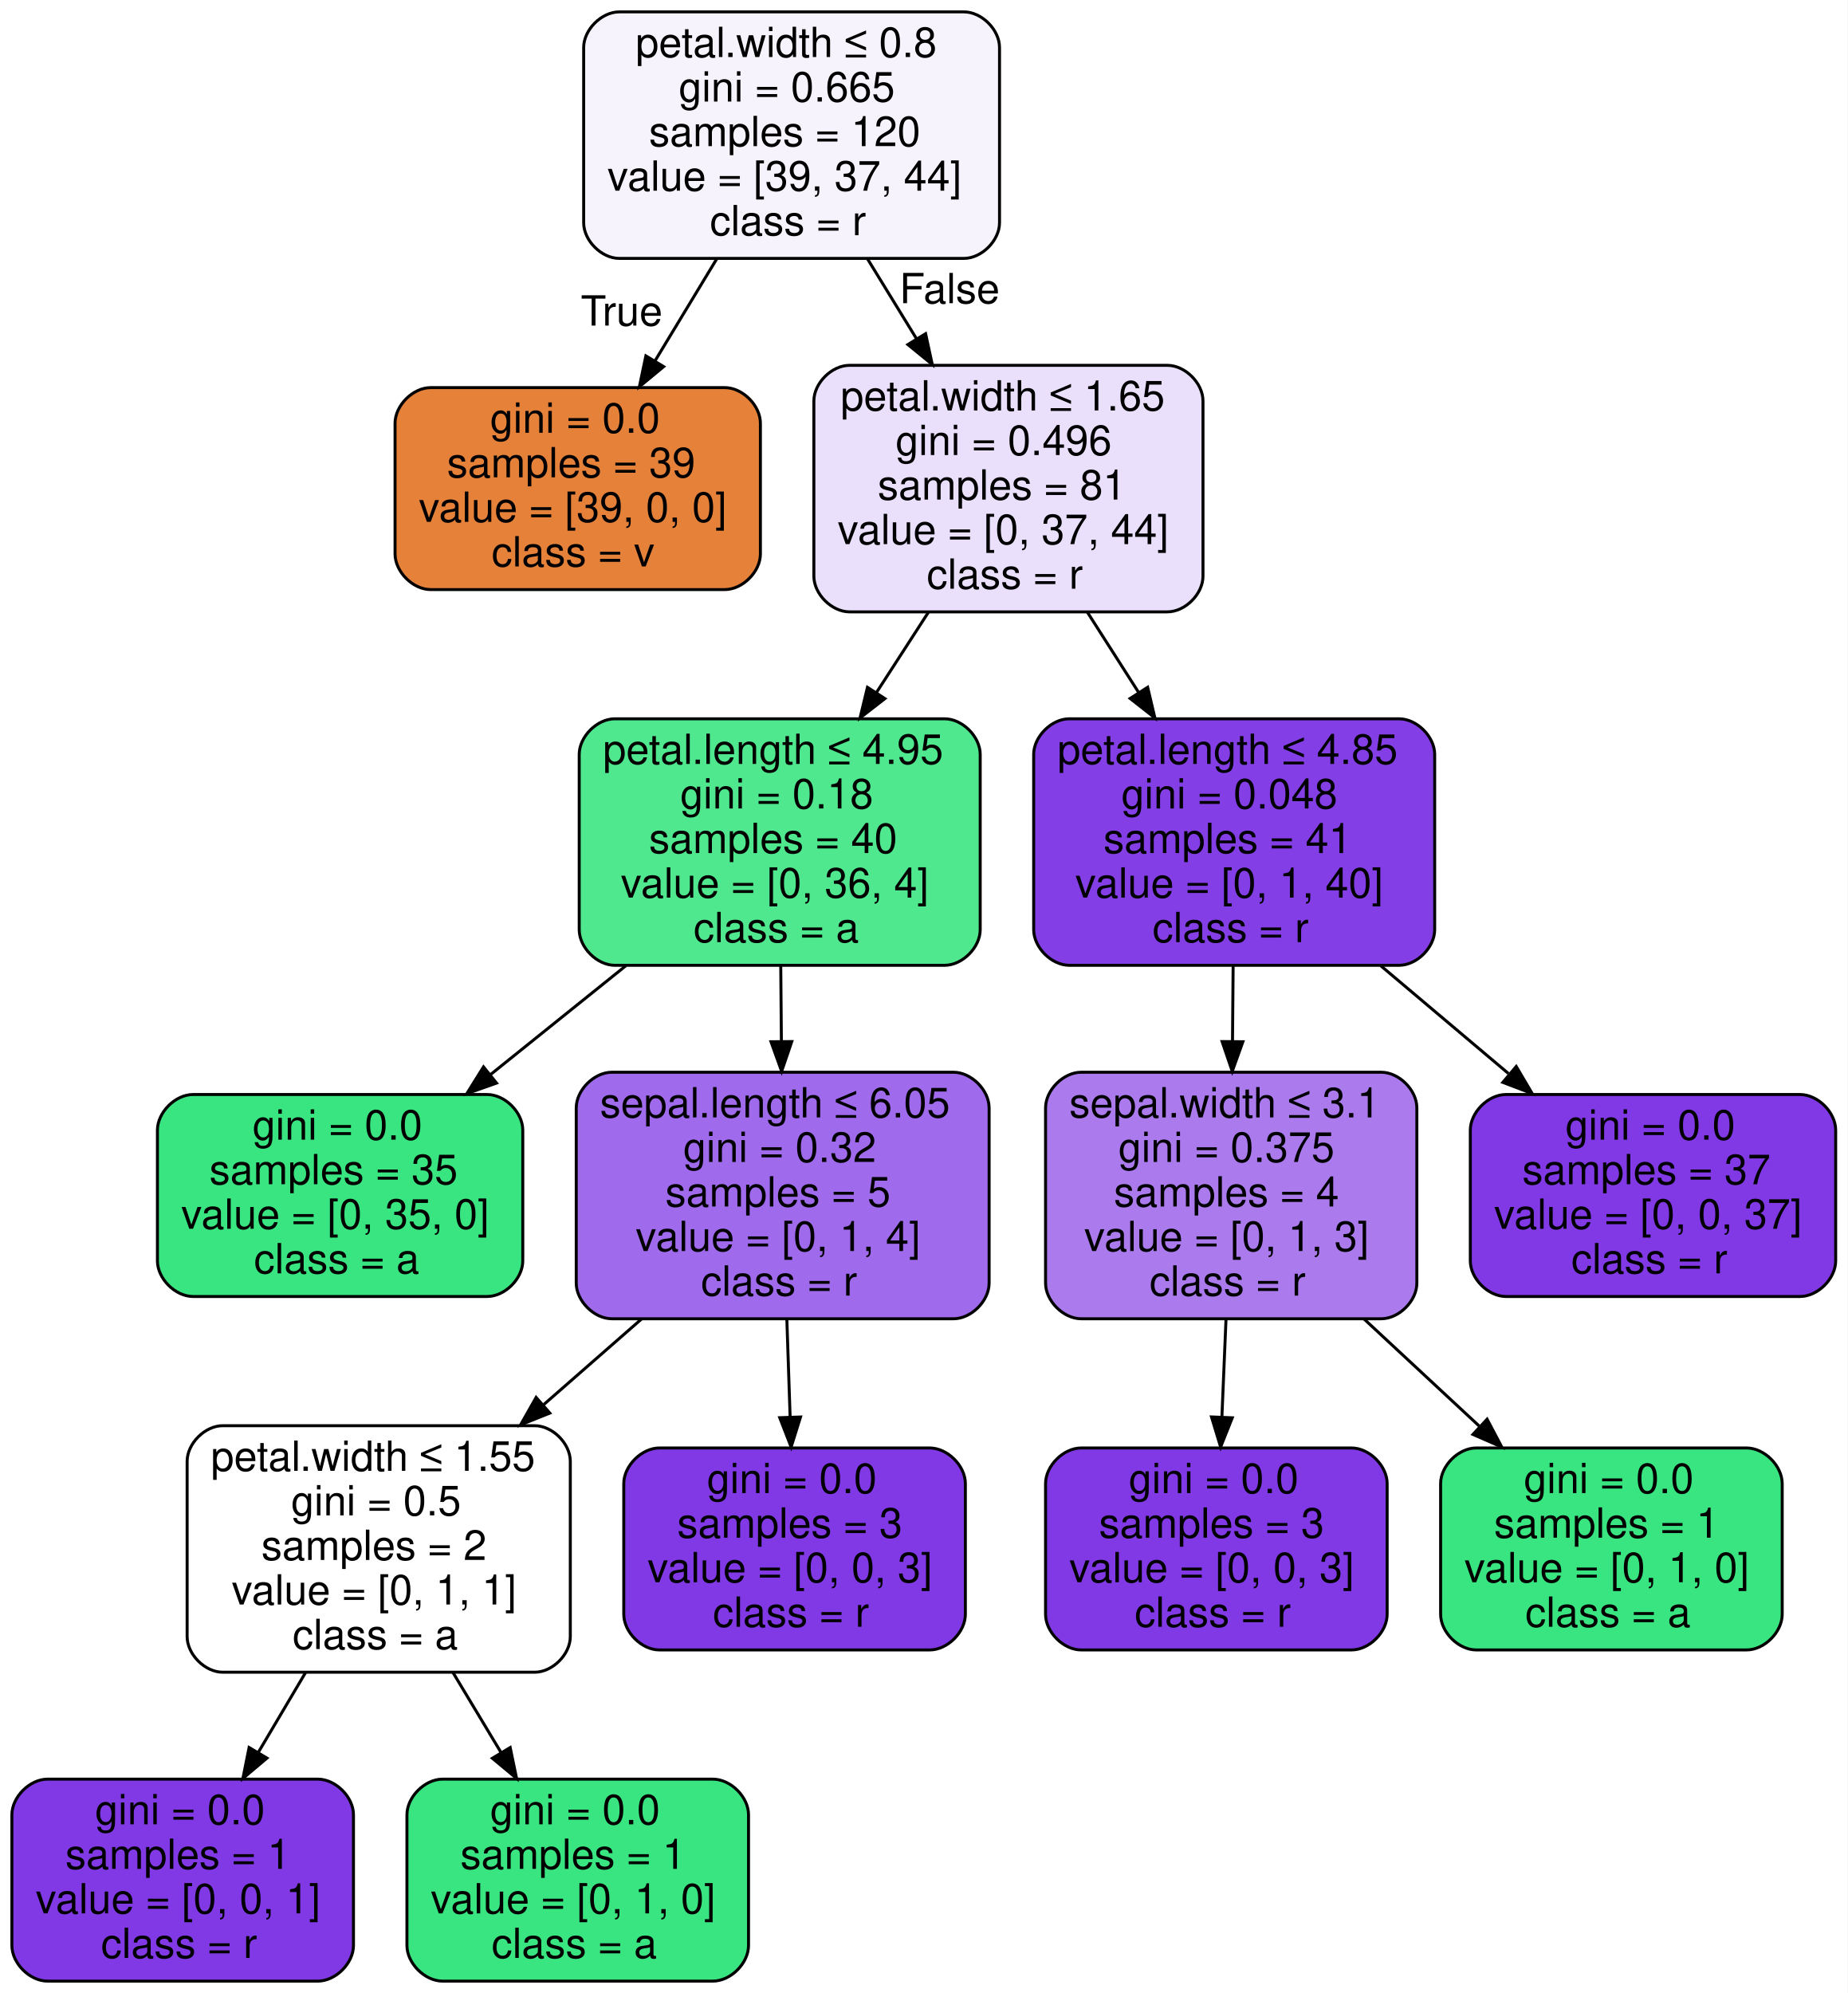
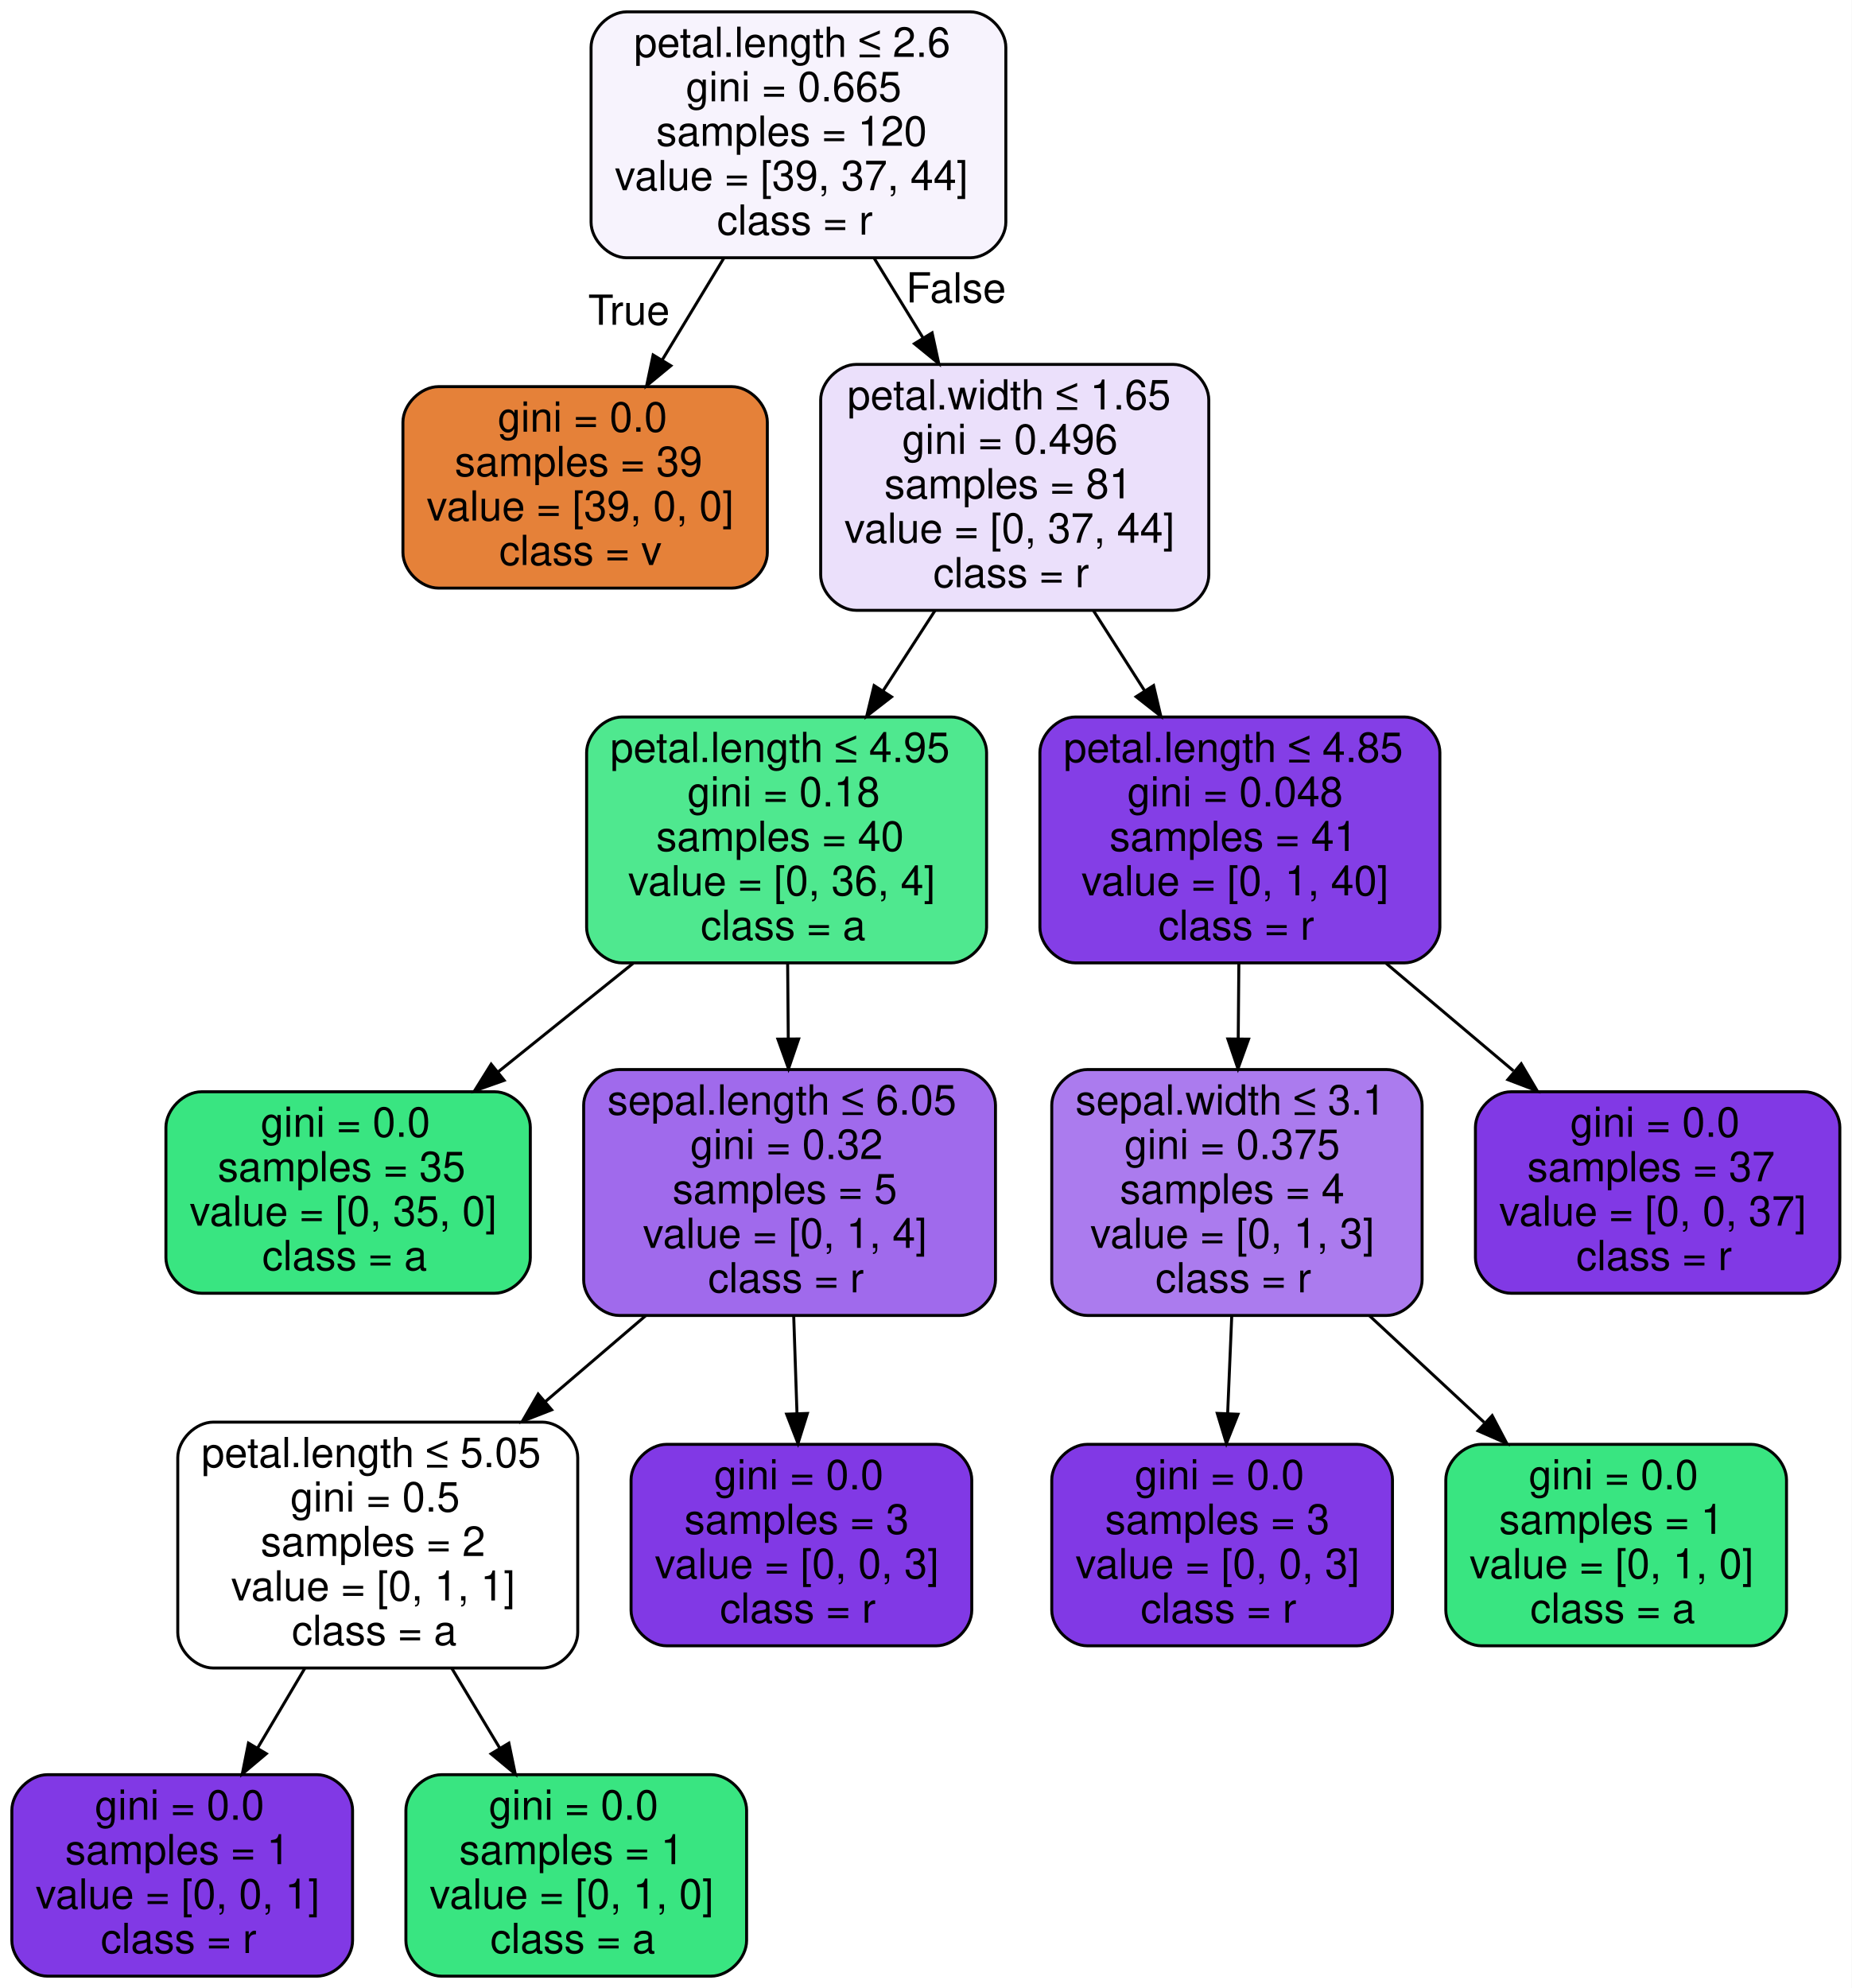
- <svg xmlns="http://www.w3.org/2000/svg" width="622pt" height="671pt" viewBox="0.00 0.00 622.00 671.00">
+ <svg xmlns="http://www.w3.org/2000/svg" width="625pt" height="671pt" viewBox="0.00 0.00 625.00 671.00">
  <g id="graph0" class="graph" transform="scale(1 1) rotate(0) translate(4 667)">
-     <polygon fill="#ffffff" stroke="transparent" points="-4,4 -4,-667 618,-667 618,4 -4,4" />
+     <polygon fill="#ffffff" stroke="transparent" points="-4,4 -4,-667 621,-667 621,4 -4,4" />
    <g id="node1" class="node">
-       <path fill="#f7f3fd" stroke="#000000" d="M320.5,-663C320.5,-663 204.5,-663 204.5,-663 198.5,-663 192.5,-657 192.5,-651 192.5,-651 192.5,-592 192.5,-592 192.5,-586 198.5,-580 204.5,-580 204.5,-580 320.5,-580 320.5,-580 326.5,-580 332.5,-586 332.5,-592 332.5,-592 332.5,-651 332.5,-651 332.5,-657 326.5,-663 320.5,-663" />
-       <text text-anchor="start" x="210" y="-647.8" font-family="Helvetica,sans-Serif" font-size="14.00" fill="#000000">petal.width ≤ 0.8</text>
-       <text text-anchor="start" x="224.5" y="-632.8" font-family="Helvetica,sans-Serif" font-size="14.00" fill="#000000">gini = 0.665</text>
-       <text text-anchor="start" x="214.5" y="-617.8" font-family="Helvetica,sans-Serif" font-size="14.00" fill="#000000">samples = 120</text>
-       <text text-anchor="start" x="200.5" y="-602.8" font-family="Helvetica,sans-Serif" font-size="14.00" fill="#000000">value = [39, 37, 44]</text>
-       <text text-anchor="start" x="235" y="-587.8" font-family="Helvetica,sans-Serif" font-size="14.00" fill="#000000">class = r</text>
+       <path fill="#f7f3fd" stroke="#000000" d="M323.5,-663C323.5,-663 207.5,-663 207.5,-663 201.5,-663 195.5,-657 195.5,-651 195.5,-651 195.5,-592 195.5,-592 195.5,-586 201.5,-580 207.5,-580 207.5,-580 323.5,-580 323.5,-580 329.5,-580 335.5,-586 335.5,-592 335.5,-592 335.5,-651 335.5,-651 335.5,-657 329.5,-663 323.5,-663" />
+       <text text-anchor="start" x="210" y="-647.8" font-family="Helvetica,sans-Serif" font-size="14.00" fill="#000000">petal.length ≤ 2.6</text>
+       <text text-anchor="start" x="227.5" y="-632.8" font-family="Helvetica,sans-Serif" font-size="14.00" fill="#000000">gini = 0.665</text>
+       <text text-anchor="start" x="217.5" y="-617.8" font-family="Helvetica,sans-Serif" font-size="14.00" fill="#000000">samples = 120</text>
+       <text text-anchor="start" x="203.5" y="-602.8" font-family="Helvetica,sans-Serif" font-size="14.00" fill="#000000">value = [39, 37, 44]</text>
+       <text text-anchor="start" x="238" y="-587.8" font-family="Helvetica,sans-Serif" font-size="14.00" fill="#000000">class = r</text>
    </g>
    <g id="node2" class="node">
-       <path fill="#e58139" stroke="#000000" d="M240,-536.5C240,-536.5 141,-536.5 141,-536.5 135,-536.5 129,-530.5 129,-524.5 129,-524.5 129,-480.5 129,-480.5 129,-474.5 135,-468.5 141,-468.5 141,-468.5 240,-468.5 240,-468.5 246,-468.5 252,-474.5 252,-480.5 252,-480.5 252,-524.5 252,-524.5 252,-530.5 246,-536.5 240,-536.5" />
-       <text text-anchor="start" x="161" y="-521.3" font-family="Helvetica,sans-Serif" font-size="14.00" fill="#000000">gini = 0.0</text>
-       <text text-anchor="start" x="146.5" y="-506.3" font-family="Helvetica,sans-Serif" font-size="14.00" fill="#000000">samples = 39</text>
-       <text text-anchor="start" x="137" y="-491.3" font-family="Helvetica,sans-Serif" font-size="14.00" fill="#000000">value = [39, 0, 0]</text>
-       <text text-anchor="start" x="161.5" y="-476.3" font-family="Helvetica,sans-Serif" font-size="14.00" fill="#000000">class = v</text>
+       <path fill="#e58139" stroke="#000000" d="M243,-536.5C243,-536.5 144,-536.5 144,-536.5 138,-536.5 132,-530.5 132,-524.5 132,-524.5 132,-480.5 132,-480.5 132,-474.5 138,-468.5 144,-468.5 144,-468.5 243,-468.5 243,-468.5 249,-468.5 255,-474.5 255,-480.5 255,-480.5 255,-524.5 255,-524.5 255,-530.5 249,-536.5 243,-536.5" />
+       <text text-anchor="start" x="164" y="-521.3" font-family="Helvetica,sans-Serif" font-size="14.00" fill="#000000">gini = 0.0</text>
+       <text text-anchor="start" x="149.5" y="-506.3" font-family="Helvetica,sans-Serif" font-size="14.00" fill="#000000">samples = 39</text>
+       <text text-anchor="start" x="140" y="-491.3" font-family="Helvetica,sans-Serif" font-size="14.00" fill="#000000">value = [39, 0, 0]</text>
+       <text text-anchor="start" x="164.5" y="-476.3" font-family="Helvetica,sans-Serif" font-size="14.00" fill="#000000">class = v</text>
    </g>
    <g id="edge1" class="edge">
-       <path fill="none" stroke="#000000" d="M237.318,-579.88C230.598,-568.774 223.324,-556.751 216.559,-545.569" />
-       <polygon fill="#000000" stroke="#000000" points="219.433,-543.559 211.262,-536.815 213.444,-547.183 219.433,-543.559" />
-       <text text-anchor="middle" x="205.288" y="-557.391" font-family="Helvetica,sans-Serif" font-size="14.00" fill="#000000">True</text>
+       <path fill="none" stroke="#000000" d="M240.318,-579.88C233.598,-568.774 226.324,-556.751 219.559,-545.569" />
+       <polygon fill="#000000" stroke="#000000" points="222.433,-543.559 214.262,-536.815 216.444,-547.183 222.433,-543.559" />
+       <text text-anchor="middle" x="208.288" y="-557.391" font-family="Helvetica,sans-Serif" font-size="14.00" fill="#000000">True</text>
    </g>
    <g id="node3" class="node">
-       <path fill="#ebe0fb" stroke="#000000" d="M389,-544C389,-544 282,-544 282,-544 276,-544 270,-538 270,-532 270,-532 270,-473 270,-473 270,-467 276,-461 282,-461 282,-461 389,-461 389,-461 395,-461 401,-467 401,-473 401,-473 401,-532 401,-532 401,-538 395,-544 389,-544" />
-       <text text-anchor="start" x="279" y="-528.8" font-family="Helvetica,sans-Serif" font-size="14.00" fill="#000000">petal.width ≤ 1.65</text>
-       <text text-anchor="start" x="297.5" y="-513.8" font-family="Helvetica,sans-Serif" font-size="14.00" fill="#000000">gini = 0.496</text>
-       <text text-anchor="start" x="291.5" y="-498.8" font-family="Helvetica,sans-Serif" font-size="14.00" fill="#000000">samples = 81</text>
-       <text text-anchor="start" x="278" y="-483.8" font-family="Helvetica,sans-Serif" font-size="14.00" fill="#000000">value = [0, 37, 44]</text>
-       <text text-anchor="start" x="308" y="-468.8" font-family="Helvetica,sans-Serif" font-size="14.00" fill="#000000">class = r</text>
+       <path fill="#ebe0fb" stroke="#000000" d="M392,-544C392,-544 285,-544 285,-544 279,-544 273,-538 273,-532 273,-532 273,-473 273,-473 273,-467 279,-461 285,-461 285,-461 392,-461 392,-461 398,-461 404,-467 404,-473 404,-473 404,-532 404,-532 404,-538 398,-544 392,-544" />
+       <text text-anchor="start" x="282" y="-528.8" font-family="Helvetica,sans-Serif" font-size="14.00" fill="#000000">petal.width ≤ 1.65</text>
+       <text text-anchor="start" x="300.5" y="-513.8" font-family="Helvetica,sans-Serif" font-size="14.00" fill="#000000">gini = 0.496</text>
+       <text text-anchor="start" x="294.5" y="-498.8" font-family="Helvetica,sans-Serif" font-size="14.00" fill="#000000">samples = 81</text>
+       <text text-anchor="start" x="281" y="-483.8" font-family="Helvetica,sans-Serif" font-size="14.00" fill="#000000">value = [0, 37, 44]</text>
+       <text text-anchor="start" x="311" y="-468.8" font-family="Helvetica,sans-Serif" font-size="14.00" fill="#000000">class = r</text>
    </g>
    <g id="edge2" class="edge">
-       <path fill="none" stroke="#000000" d="M288.032,-579.88C293.391,-571.143 299.098,-561.84 304.628,-552.825" />
-       <polygon fill="#000000" stroke="#000000" points="307.613,-554.652 309.859,-544.298 301.647,-550.992 307.613,-554.652" />
-       <text text-anchor="middle" x="315.684" y="-564.91" font-family="Helvetica,sans-Serif" font-size="14.00" fill="#000000">False</text>
+       <path fill="none" stroke="#000000" d="M291.032,-579.88C296.391,-571.143 302.098,-561.84 307.628,-552.825" />
+       <polygon fill="#000000" stroke="#000000" points="310.613,-554.652 312.859,-544.298 304.647,-550.992 310.613,-554.652" />
+       <text text-anchor="middle" x="318.684" y="-564.91" font-family="Helvetica,sans-Serif" font-size="14.00" fill="#000000">False</text>
    </g>
    <g id="node4" class="node">
-       <path fill="#4fe88f" stroke="#000000" d="M314,-425C314,-425 203,-425 203,-425 197,-425 191,-419 191,-413 191,-413 191,-354 191,-354 191,-348 197,-342 203,-342 203,-342 314,-342 314,-342 320,-342 326,-348 326,-354 326,-354 326,-413 326,-413 326,-419 320,-425 314,-425" />
-       <text text-anchor="start" x="199" y="-409.8" font-family="Helvetica,sans-Serif" font-size="14.00" fill="#000000">petal.length ≤ 4.95</text>
-       <text text-anchor="start" x="225" y="-394.8" font-family="Helvetica,sans-Serif" font-size="14.00" fill="#000000">gini = 0.18</text>
-       <text text-anchor="start" x="214.5" y="-379.8" font-family="Helvetica,sans-Serif" font-size="14.00" fill="#000000">samples = 40</text>
-       <text text-anchor="start" x="205" y="-364.8" font-family="Helvetica,sans-Serif" font-size="14.00" fill="#000000">value = [0, 36, 4]</text>
-       <text text-anchor="start" x="229.5" y="-349.8" font-family="Helvetica,sans-Serif" font-size="14.00" fill="#000000">class = a</text>
+       <path fill="#4fe88f" stroke="#000000" d="M317,-425C317,-425 206,-425 206,-425 200,-425 194,-419 194,-413 194,-413 194,-354 194,-354 194,-348 200,-342 206,-342 206,-342 317,-342 317,-342 323,-342 329,-348 329,-354 329,-354 329,-413 329,-413 329,-419 323,-425 317,-425" />
+       <text text-anchor="start" x="202" y="-409.8" font-family="Helvetica,sans-Serif" font-size="14.00" fill="#000000">petal.length ≤ 4.95</text>
+       <text text-anchor="start" x="228" y="-394.8" font-family="Helvetica,sans-Serif" font-size="14.00" fill="#000000">gini = 0.18</text>
+       <text text-anchor="start" x="217.5" y="-379.8" font-family="Helvetica,sans-Serif" font-size="14.00" fill="#000000">samples = 40</text>
+       <text text-anchor="start" x="208" y="-364.8" font-family="Helvetica,sans-Serif" font-size="14.00" fill="#000000">value = [0, 36, 4]</text>
+       <text text-anchor="start" x="232.5" y="-349.8" font-family="Helvetica,sans-Serif" font-size="14.00" fill="#000000">class = a</text>
    </g>
    <g id="edge3" class="edge">
-       <path fill="none" stroke="#000000" d="M308.569,-460.88C302.916,-452.143 296.897,-442.84 291.063,-433.825" />
-       <polygon fill="#000000" stroke="#000000" points="293.917,-431.792 285.546,-425.298 288.04,-435.595 293.917,-431.792" />
+       <path fill="none" stroke="#000000" d="M311.569,-460.88C305.916,-452.143 299.897,-442.84 294.063,-433.825" />
+       <polygon fill="#000000" stroke="#000000" points="296.917,-431.792 288.546,-425.298 291.04,-435.595 296.917,-431.792" />
    </g>
    <g id="node11" class="node">
-       <path fill="#843ee6" stroke="#000000" d="M467,-425C467,-425 356,-425 356,-425 350,-425 344,-419 344,-413 344,-413 344,-354 344,-354 344,-348 350,-342 356,-342 356,-342 467,-342 467,-342 473,-342 479,-348 479,-354 479,-354 479,-413 479,-413 479,-419 473,-425 467,-425" />
-       <text text-anchor="start" x="352" y="-409.8" font-family="Helvetica,sans-Serif" font-size="14.00" fill="#000000">petal.length ≤ 4.85</text>
-       <text text-anchor="start" x="373.5" y="-394.8" font-family="Helvetica,sans-Serif" font-size="14.00" fill="#000000">gini = 0.048</text>
-       <text text-anchor="start" x="367.5" y="-379.8" font-family="Helvetica,sans-Serif" font-size="14.00" fill="#000000">samples = 41</text>
-       <text text-anchor="start" x="358" y="-364.8" font-family="Helvetica,sans-Serif" font-size="14.00" fill="#000000">value = [0, 1, 40]</text>
-       <text text-anchor="start" x="384" y="-349.8" font-family="Helvetica,sans-Serif" font-size="14.00" fill="#000000">class = r</text>
+       <path fill="#843ee6" stroke="#000000" d="M470,-425C470,-425 359,-425 359,-425 353,-425 347,-419 347,-413 347,-413 347,-354 347,-354 347,-348 353,-342 359,-342 359,-342 470,-342 470,-342 476,-342 482,-348 482,-354 482,-354 482,-413 482,-413 482,-419 476,-425 470,-425" />
+       <text text-anchor="start" x="355" y="-409.8" font-family="Helvetica,sans-Serif" font-size="14.00" fill="#000000">petal.length ≤ 4.85</text>
+       <text text-anchor="start" x="376.5" y="-394.8" font-family="Helvetica,sans-Serif" font-size="14.00" fill="#000000">gini = 0.048</text>
+       <text text-anchor="start" x="370.5" y="-379.8" font-family="Helvetica,sans-Serif" font-size="14.00" fill="#000000">samples = 41</text>
+       <text text-anchor="start" x="361" y="-364.8" font-family="Helvetica,sans-Serif" font-size="14.00" fill="#000000">value = [0, 1, 40]</text>
+       <text text-anchor="start" x="387" y="-349.8" font-family="Helvetica,sans-Serif" font-size="14.00" fill="#000000">class = r</text>
    </g>
    <g id="edge10" class="edge">
-       <path fill="none" stroke="#000000" d="M362.081,-460.88C367.661,-452.143 373.602,-442.84 379.36,-433.825" />
-       <polygon fill="#000000" stroke="#000000" points="382.373,-435.61 384.805,-425.298 376.473,-431.842 382.373,-435.61" />
+       <path fill="none" stroke="#000000" d="M365.081,-460.88C370.661,-452.143 376.602,-442.84 382.36,-433.825" />
+       <polygon fill="#000000" stroke="#000000" points="385.373,-435.61 387.805,-425.298 379.473,-431.842 385.373,-435.61" />
    </g>
    <g id="node5" class="node">
-       <path fill="#39e581" stroke="#000000" d="M160,-298.5C160,-298.5 61,-298.5 61,-298.5 55,-298.5 49,-292.5 49,-286.5 49,-286.5 49,-242.5 49,-242.5 49,-236.5 55,-230.5 61,-230.5 61,-230.5 160,-230.5 160,-230.5 166,-230.5 172,-236.5 172,-242.5 172,-242.5 172,-286.5 172,-286.5 172,-292.5 166,-298.5 160,-298.5" />
-       <text text-anchor="start" x="81" y="-283.3" font-family="Helvetica,sans-Serif" font-size="14.00" fill="#000000">gini = 0.0</text>
-       <text text-anchor="start" x="66.5" y="-268.3" font-family="Helvetica,sans-Serif" font-size="14.00" fill="#000000">samples = 35</text>
-       <text text-anchor="start" x="57" y="-253.3" font-family="Helvetica,sans-Serif" font-size="14.00" fill="#000000">value = [0, 35, 0]</text>
-       <text text-anchor="start" x="81.5" y="-238.3" font-family="Helvetica,sans-Serif" font-size="14.00" fill="#000000">class = a</text>
+       <path fill="#39e581" stroke="#000000" d="M163,-298.5C163,-298.5 64,-298.5 64,-298.5 58,-298.5 52,-292.5 52,-286.5 52,-286.5 52,-242.5 52,-242.5 52,-236.5 58,-230.5 64,-230.5 64,-230.5 163,-230.5 163,-230.5 169,-230.5 175,-236.5 175,-242.5 175,-242.5 175,-286.5 175,-286.5 175,-292.5 169,-298.5 163,-298.5" />
+       <text text-anchor="start" x="84" y="-283.3" font-family="Helvetica,sans-Serif" font-size="14.00" fill="#000000">gini = 0.0</text>
+       <text text-anchor="start" x="69.5" y="-268.3" font-family="Helvetica,sans-Serif" font-size="14.00" fill="#000000">samples = 35</text>
+       <text text-anchor="start" x="60" y="-253.3" font-family="Helvetica,sans-Serif" font-size="14.00" fill="#000000">value = [0, 35, 0]</text>
+       <text text-anchor="start" x="84.5" y="-238.3" font-family="Helvetica,sans-Serif" font-size="14.00" fill="#000000">class = a</text>
    </g>
    <g id="edge4" class="edge">
-       <path fill="none" stroke="#000000" d="M206.737,-341.88C191.967,-330.004 175.894,-317.08 161.189,-305.257" />
-       <polygon fill="#000000" stroke="#000000" points="163.164,-302.353 153.177,-298.815 158.778,-307.809 163.164,-302.353" />
+       <path fill="none" stroke="#000000" d="M209.737,-341.88C194.967,-330.004 178.894,-317.08 164.189,-305.257" />
+       <polygon fill="#000000" stroke="#000000" points="166.164,-302.353 156.177,-298.815 161.778,-307.809 166.164,-302.353" />
    </g>
    <g id="node6" class="node">
-       <path fill="#a06aec" stroke="#000000" d="M317,-306C317,-306 202,-306 202,-306 196,-306 190,-300 190,-294 190,-294 190,-235 190,-235 190,-229 196,-223 202,-223 202,-223 317,-223 317,-223 323,-223 329,-229 329,-235 329,-235 329,-294 329,-294 329,-300 323,-306 317,-306" />
-       <text text-anchor="start" x="198" y="-290.8" font-family="Helvetica,sans-Serif" font-size="14.00" fill="#000000">sepal.length ≤ 6.05</text>
-       <text text-anchor="start" x="226" y="-275.8" font-family="Helvetica,sans-Serif" font-size="14.00" fill="#000000">gini = 0.32</text>
-       <text text-anchor="start" x="220" y="-260.8" font-family="Helvetica,sans-Serif" font-size="14.00" fill="#000000">samples = 5</text>
-       <text text-anchor="start" x="210" y="-245.8" font-family="Helvetica,sans-Serif" font-size="14.00" fill="#000000">value = [0, 1, 4]</text>
-       <text text-anchor="start" x="232" y="-230.8" font-family="Helvetica,sans-Serif" font-size="14.00" fill="#000000">class = r</text>
+       <path fill="#a06aec" stroke="#000000" d="M320,-306C320,-306 205,-306 205,-306 199,-306 193,-300 193,-294 193,-294 193,-235 193,-235 193,-229 199,-223 205,-223 205,-223 320,-223 320,-223 326,-223 332,-229 332,-235 332,-235 332,-294 332,-294 332,-300 326,-306 320,-306" />
+       <text text-anchor="start" x="201" y="-290.8" font-family="Helvetica,sans-Serif" font-size="14.00" fill="#000000">sepal.length ≤ 6.05</text>
+       <text text-anchor="start" x="229" y="-275.8" font-family="Helvetica,sans-Serif" font-size="14.00" fill="#000000">gini = 0.32</text>
+       <text text-anchor="start" x="223" y="-260.8" font-family="Helvetica,sans-Serif" font-size="14.00" fill="#000000">samples = 5</text>
+       <text text-anchor="start" x="213" y="-245.8" font-family="Helvetica,sans-Serif" font-size="14.00" fill="#000000">value = [0, 1, 4]</text>
+       <text text-anchor="start" x="235" y="-230.8" font-family="Helvetica,sans-Serif" font-size="14.00" fill="#000000">class = r</text>
    </g>
    <g id="edge5" class="edge">
-       <path fill="none" stroke="#000000" d="M258.85,-341.88C258.919,-333.684 258.992,-324.989 259.063,-316.501" />
-       <polygon fill="#000000" stroke="#000000" points="262.565,-316.327 259.149,-306.298 255.565,-316.268 262.565,-316.327" />
+       <path fill="none" stroke="#000000" d="M261.85,-341.88C261.919,-333.684 261.992,-324.989 262.063,-316.501" />
+       <polygon fill="#000000" stroke="#000000" points="265.565,-316.327 262.149,-306.298 258.565,-316.268 265.565,-316.327" />
    </g>
    <g id="node7" class="node">
-       <path fill="#ffffff" stroke="#000000" d="M176,-187C176,-187 71,-187 71,-187 65,-187 59,-181 59,-175 59,-175 59,-116 59,-116 59,-110 65,-104 71,-104 71,-104 176,-104 176,-104 182,-104 188,-110 188,-116 188,-116 188,-175 188,-175 188,-181 182,-187 176,-187" />
-       <text text-anchor="start" x="67" y="-171.8" font-family="Helvetica,sans-Serif" font-size="14.00" fill="#000000">petal.width ≤ 1.55</text>
+       <path fill="#ffffff" stroke="#000000" d="M179,-187C179,-187 68,-187 68,-187 62,-187 56,-181 56,-175 56,-175 56,-116 56,-116 56,-110 62,-104 68,-104 68,-104 179,-104 179,-104 185,-104 191,-110 191,-116 191,-116 191,-175 191,-175 191,-181 185,-187 179,-187" />
+       <text text-anchor="start" x="64" y="-171.8" font-family="Helvetica,sans-Serif" font-size="14.00" fill="#000000">petal.length ≤ 5.05</text>
      <text text-anchor="start" x="94" y="-156.8" font-family="Helvetica,sans-Serif" font-size="14.00" fill="#000000">gini = 0.5</text>
      <text text-anchor="start" x="84" y="-141.8" font-family="Helvetica,sans-Serif" font-size="14.00" fill="#000000">samples = 2</text>
      <text text-anchor="start" x="74" y="-126.8" font-family="Helvetica,sans-Serif" font-size="14.00" fill="#000000">value = [0, 1, 1]</text>
      <text text-anchor="start" x="94.5" y="-111.8" font-family="Helvetica,sans-Serif" font-size="14.00" fill="#000000">class = a</text>
    </g>
    <g id="edge6" class="edge">
-       <path fill="none" stroke="#000000" d="M211.934,-222.88C201.332,-213.603 190,-203.687 179.107,-194.156" />
-       <polygon fill="#000000" stroke="#000000" points="181.1,-191.249 171.269,-187.298 176.49,-196.517 181.1,-191.249" />
+       <path fill="none" stroke="#000000" d="M213.885,-222.88C202.944,-213.513 191.242,-203.495 180.009,-193.878" />
+       <polygon fill="#000000" stroke="#000000" points="182.196,-191.143 172.323,-187.298 177.643,-196.46 182.196,-191.143" />
    </g>
    <g id="node10" class="node">
-       <path fill="#8139e5" stroke="#000000" d="M309,-179.5C309,-179.5 218,-179.5 218,-179.5 212,-179.5 206,-173.5 206,-167.5 206,-167.5 206,-123.5 206,-123.5 206,-117.5 212,-111.5 218,-111.5 218,-111.5 309,-111.5 309,-111.5 315,-111.5 321,-117.5 321,-123.5 321,-123.5 321,-167.5 321,-167.5 321,-173.5 315,-179.5 309,-179.5" />
-       <text text-anchor="start" x="234" y="-164.3" font-family="Helvetica,sans-Serif" font-size="14.00" fill="#000000">gini = 0.0</text>
-       <text text-anchor="start" x="224" y="-149.3" font-family="Helvetica,sans-Serif" font-size="14.00" fill="#000000">samples = 3</text>
-       <text text-anchor="start" x="214" y="-134.3" font-family="Helvetica,sans-Serif" font-size="14.00" fill="#000000">value = [0, 0, 3]</text>
-       <text text-anchor="start" x="236" y="-119.3" font-family="Helvetica,sans-Serif" font-size="14.00" fill="#000000">class = r</text>
+       <path fill="#8139e5" stroke="#000000" d="M312,-179.5C312,-179.5 221,-179.5 221,-179.5 215,-179.5 209,-173.5 209,-167.5 209,-167.5 209,-123.5 209,-123.5 209,-117.5 215,-111.5 221,-111.5 221,-111.5 312,-111.5 312,-111.5 318,-111.5 324,-117.5 324,-123.5 324,-123.5 324,-167.5 324,-167.5 324,-173.5 318,-179.5 312,-179.5" />
+       <text text-anchor="start" x="237" y="-164.3" font-family="Helvetica,sans-Serif" font-size="14.00" fill="#000000">gini = 0.0</text>
+       <text text-anchor="start" x="227" y="-149.3" font-family="Helvetica,sans-Serif" font-size="14.00" fill="#000000">samples = 3</text>
+       <text text-anchor="start" x="217" y="-134.3" font-family="Helvetica,sans-Serif" font-size="14.00" fill="#000000">value = [0, 0, 3]</text>
+       <text text-anchor="start" x="239" y="-119.3" font-family="Helvetica,sans-Serif" font-size="14.00" fill="#000000">class = r</text>
    </g>
    <g id="edge9" class="edge">
-       <path fill="none" stroke="#000000" d="M260.899,-222.88C261.257,-212.213 261.644,-200.702 262.007,-189.901" />
-       <polygon fill="#000000" stroke="#000000" points="265.509,-189.927 262.347,-179.815 258.512,-189.692 265.509,-189.927" />
+       <path fill="none" stroke="#000000" d="M263.899,-222.88C264.257,-212.213 264.644,-200.702 265.007,-189.901" />
+       <polygon fill="#000000" stroke="#000000" points="268.509,-189.927 265.347,-179.815 261.512,-189.692 268.509,-189.927" />
    </g>
    <g id="node8" class="node">
      <path fill="#8139e5" stroke="#000000" d="M103,-68C103,-68 12,-68 12,-68 6,-68 0,-62 0,-56 0,-56 0,-12 0,-12 0,-6 6,0 12,0 12,0 103,0 103,0 109,0 115,-6 115,-12 115,-12 115,-56 115,-56 115,-62 109,-68 103,-68" />
      <text text-anchor="start" x="28" y="-52.8" font-family="Helvetica,sans-Serif" font-size="14.00" fill="#000000">gini = 0.0</text>
      <text text-anchor="start" x="18" y="-37.8" font-family="Helvetica,sans-Serif" font-size="14.00" fill="#000000">samples = 1</text>
      <text text-anchor="start" x="8" y="-22.8" font-family="Helvetica,sans-Serif" font-size="14.00" fill="#000000">value = [0, 0, 1]</text>
      <text text-anchor="start" x="30" y="-7.8" font-family="Helvetica,sans-Serif" font-size="14.00" fill="#000000">class = r</text>
    </g>
    <g id="edge7" class="edge">
      <path fill="none" stroke="#000000" d="M98.924,-103.981C93.701,-95.159 88.177,-85.826 82.924,-76.951" />
      <polygon fill="#000000" stroke="#000000" points="85.887,-75.086 77.782,-68.264 79.864,-78.652 85.887,-75.086" />
    </g>
    <g id="node9" class="node">
      <path fill="#39e581" stroke="#000000" d="M236,-68C236,-68 145,-68 145,-68 139,-68 133,-62 133,-56 133,-56 133,-12 133,-12 133,-6 139,0 145,0 145,0 236,0 236,0 242,0 248,-6 248,-12 248,-12 248,-56 248,-56 248,-62 242,-68 236,-68" />
      <text text-anchor="start" x="161" y="-52.8" font-family="Helvetica,sans-Serif" font-size="14.00" fill="#000000">gini = 0.0</text>
      <text text-anchor="start" x="151" y="-37.8" font-family="Helvetica,sans-Serif" font-size="14.00" fill="#000000">samples = 1</text>
      <text text-anchor="start" x="141" y="-22.8" font-family="Helvetica,sans-Serif" font-size="14.00" fill="#000000">value = [0, 1, 0]</text>
      <text text-anchor="start" x="161.5" y="-7.8" font-family="Helvetica,sans-Serif" font-size="14.00" fill="#000000">class = a</text>
    </g>
    <g id="edge8" class="edge">
      <path fill="none" stroke="#000000" d="M148.448,-103.981C153.75,-95.159 159.358,-85.826 164.691,-76.951" />
      <polygon fill="#000000" stroke="#000000" points="167.761,-78.638 169.911,-68.264 161.76,-75.032 167.761,-78.638" />
    </g>
    <g id="node12" class="node">
-       <path fill="#ab7bee" stroke="#000000" d="M461,-306C461,-306 360,-306 360,-306 354,-306 348,-300 348,-294 348,-294 348,-235 348,-235 348,-229 354,-223 360,-223 360,-223 461,-223 461,-223 467,-223 473,-229 473,-235 473,-235 473,-294 473,-294 473,-300 467,-306 461,-306" />
-       <text text-anchor="start" x="356" y="-290.8" font-family="Helvetica,sans-Serif" font-size="14.00" fill="#000000">sepal.width ≤ 3.1</text>
-       <text text-anchor="start" x="372.5" y="-275.8" font-family="Helvetica,sans-Serif" font-size="14.00" fill="#000000">gini = 0.375</text>
-       <text text-anchor="start" x="371" y="-260.8" font-family="Helvetica,sans-Serif" font-size="14.00" fill="#000000">samples = 4</text>
-       <text text-anchor="start" x="361" y="-245.8" font-family="Helvetica,sans-Serif" font-size="14.00" fill="#000000">value = [0, 1, 3]</text>
-       <text text-anchor="start" x="383" y="-230.8" font-family="Helvetica,sans-Serif" font-size="14.00" fill="#000000">class = r</text>
+       <path fill="#ab7bee" stroke="#000000" d="M464,-306C464,-306 363,-306 363,-306 357,-306 351,-300 351,-294 351,-294 351,-235 351,-235 351,-229 357,-223 363,-223 363,-223 464,-223 464,-223 470,-223 476,-229 476,-235 476,-235 476,-294 476,-294 476,-300 470,-306 464,-306" />
+       <text text-anchor="start" x="359" y="-290.8" font-family="Helvetica,sans-Serif" font-size="14.00" fill="#000000">sepal.width ≤ 3.1</text>
+       <text text-anchor="start" x="375.5" y="-275.8" font-family="Helvetica,sans-Serif" font-size="14.00" fill="#000000">gini = 0.375</text>
+       <text text-anchor="start" x="374" y="-260.8" font-family="Helvetica,sans-Serif" font-size="14.00" fill="#000000">samples = 4</text>
+       <text text-anchor="start" x="364" y="-245.8" font-family="Helvetica,sans-Serif" font-size="14.00" fill="#000000">value = [0, 1, 3]</text>
+       <text text-anchor="start" x="386" y="-230.8" font-family="Helvetica,sans-Serif" font-size="14.00" fill="#000000">class = r</text>
    </g>
    <g id="edge11" class="edge">
-       <path fill="none" stroke="#000000" d="M411.15,-341.88C411.081,-333.684 411.008,-324.989 410.937,-316.501" />
-       <polygon fill="#000000" stroke="#000000" points="414.435,-316.268 410.851,-306.298 407.435,-316.327 414.435,-316.268" />
+       <path fill="none" stroke="#000000" d="M414.15,-341.88C414.081,-333.684 414.008,-324.989 413.937,-316.501" />
+       <polygon fill="#000000" stroke="#000000" points="417.435,-316.268 413.851,-306.298 410.435,-316.327 417.435,-316.268" />
    </g>
    <g id="node15" class="node">
-       <path fill="#8139e5" stroke="#000000" d="M602,-298.5C602,-298.5 503,-298.5 503,-298.5 497,-298.5 491,-292.5 491,-286.5 491,-286.5 491,-242.5 491,-242.5 491,-236.5 497,-230.5 503,-230.5 503,-230.5 602,-230.5 602,-230.5 608,-230.5 614,-236.5 614,-242.5 614,-242.5 614,-286.5 614,-286.5 614,-292.5 608,-298.5 602,-298.5" />
-       <text text-anchor="start" x="523" y="-283.3" font-family="Helvetica,sans-Serif" font-size="14.00" fill="#000000">gini = 0.0</text>
-       <text text-anchor="start" x="508.5" y="-268.3" font-family="Helvetica,sans-Serif" font-size="14.00" fill="#000000">samples = 37</text>
-       <text text-anchor="start" x="499" y="-253.3" font-family="Helvetica,sans-Serif" font-size="14.00" fill="#000000">value = [0, 0, 37]</text>
-       <text text-anchor="start" x="525" y="-238.3" font-family="Helvetica,sans-Serif" font-size="14.00" fill="#000000">class = r</text>
+       <path fill="#8139e5" stroke="#000000" d="M605,-298.5C605,-298.5 506,-298.5 506,-298.5 500,-298.5 494,-292.5 494,-286.5 494,-286.5 494,-242.5 494,-242.5 494,-236.5 500,-230.5 506,-230.5 506,-230.5 605,-230.5 605,-230.5 611,-230.5 617,-236.5 617,-242.5 617,-242.5 617,-286.5 617,-286.5 617,-292.5 611,-298.5 605,-298.5" />
+       <text text-anchor="start" x="526" y="-283.3" font-family="Helvetica,sans-Serif" font-size="14.00" fill="#000000">gini = 0.0</text>
+       <text text-anchor="start" x="511.5" y="-268.3" font-family="Helvetica,sans-Serif" font-size="14.00" fill="#000000">samples = 37</text>
+       <text text-anchor="start" x="502" y="-253.3" font-family="Helvetica,sans-Serif" font-size="14.00" fill="#000000">value = [0, 0, 37]</text>
+       <text text-anchor="start" x="528" y="-238.3" font-family="Helvetica,sans-Serif" font-size="14.00" fill="#000000">class = r</text>
    </g>
    <g id="edge14" class="edge">
-       <path fill="none" stroke="#000000" d="M460.815,-341.88C474.756,-330.114 489.915,-317.32 503.819,-305.586" />
-       <polygon fill="#000000" stroke="#000000" points="506.456,-307.939 511.841,-298.815 501.942,-302.59 506.456,-307.939" />
+       <path fill="none" stroke="#000000" d="M463.815,-341.88C477.756,-330.114 492.915,-317.32 506.819,-305.586" />
+       <polygon fill="#000000" stroke="#000000" points="509.456,-307.939 514.841,-298.815 504.942,-302.59 509.456,-307.939" />
    </g>
    <g id="node13" class="node">
-       <path fill="#8139e5" stroke="#000000" d="M451,-179.5C451,-179.5 360,-179.5 360,-179.5 354,-179.5 348,-173.5 348,-167.5 348,-167.5 348,-123.5 348,-123.5 348,-117.5 354,-111.5 360,-111.5 360,-111.5 451,-111.5 451,-111.5 457,-111.5 463,-117.5 463,-123.5 463,-123.5 463,-167.5 463,-167.5 463,-173.5 457,-179.5 451,-179.5" />
-       <text text-anchor="start" x="376" y="-164.3" font-family="Helvetica,sans-Serif" font-size="14.00" fill="#000000">gini = 0.0</text>
-       <text text-anchor="start" x="366" y="-149.3" font-family="Helvetica,sans-Serif" font-size="14.00" fill="#000000">samples = 3</text>
-       <text text-anchor="start" x="356" y="-134.3" font-family="Helvetica,sans-Serif" font-size="14.00" fill="#000000">value = [0, 0, 3]</text>
-       <text text-anchor="start" x="378" y="-119.3" font-family="Helvetica,sans-Serif" font-size="14.00" fill="#000000">class = r</text>
+       <path fill="#8139e5" stroke="#000000" d="M454,-179.5C454,-179.5 363,-179.5 363,-179.5 357,-179.5 351,-173.5 351,-167.5 351,-167.5 351,-123.5 351,-123.5 351,-117.5 357,-111.5 363,-111.5 363,-111.5 454,-111.5 454,-111.5 460,-111.5 466,-117.5 466,-123.5 466,-123.5 466,-167.5 466,-167.5 466,-173.5 460,-179.5 454,-179.5" />
+       <text text-anchor="start" x="379" y="-164.3" font-family="Helvetica,sans-Serif" font-size="14.00" fill="#000000">gini = 0.0</text>
+       <text text-anchor="start" x="369" y="-149.3" font-family="Helvetica,sans-Serif" font-size="14.00" fill="#000000">samples = 3</text>
+       <text text-anchor="start" x="359" y="-134.3" font-family="Helvetica,sans-Serif" font-size="14.00" fill="#000000">value = [0, 0, 3]</text>
+       <text text-anchor="start" x="381" y="-119.3" font-family="Helvetica,sans-Serif" font-size="14.00" fill="#000000">class = r</text>
    </g>
    <g id="edge12" class="edge">
-       <path fill="none" stroke="#000000" d="M408.751,-222.88C408.303,-212.213 407.819,-200.702 407.366,-189.901" />
-       <polygon fill="#000000" stroke="#000000" points="410.859,-189.659 406.942,-179.815 403.865,-189.953 410.859,-189.659" />
+       <path fill="none" stroke="#000000" d="M411.751,-222.88C411.303,-212.213 410.819,-200.702 410.366,-189.901" />
+       <polygon fill="#000000" stroke="#000000" points="413.859,-189.659 409.942,-179.815 406.865,-189.953 413.859,-189.659" />
    </g>
    <g id="node14" class="node">
-       <path fill="#39e581" stroke="#000000" d="M584,-179.5C584,-179.5 493,-179.5 493,-179.5 487,-179.5 481,-173.5 481,-167.5 481,-167.5 481,-123.5 481,-123.5 481,-117.5 487,-111.5 493,-111.5 493,-111.5 584,-111.5 584,-111.5 590,-111.5 596,-117.5 596,-123.5 596,-123.5 596,-167.5 596,-167.5 596,-173.5 590,-179.5 584,-179.5" />
-       <text text-anchor="start" x="509" y="-164.3" font-family="Helvetica,sans-Serif" font-size="14.00" fill="#000000">gini = 0.0</text>
-       <text text-anchor="start" x="499" y="-149.3" font-family="Helvetica,sans-Serif" font-size="14.00" fill="#000000">samples = 1</text>
-       <text text-anchor="start" x="489" y="-134.3" font-family="Helvetica,sans-Serif" font-size="14.00" fill="#000000">value = [0, 1, 0]</text>
-       <text text-anchor="start" x="509.5" y="-119.3" font-family="Helvetica,sans-Serif" font-size="14.00" fill="#000000">class = a</text>
+       <path fill="#39e581" stroke="#000000" d="M587,-179.5C587,-179.5 496,-179.5 496,-179.5 490,-179.5 484,-173.5 484,-167.5 484,-167.5 484,-123.5 484,-123.5 484,-117.5 490,-111.5 496,-111.5 496,-111.5 587,-111.5 587,-111.5 593,-111.5 599,-117.5 599,-123.5 599,-123.5 599,-167.5 599,-167.5 599,-173.5 593,-179.5 587,-179.5" />
+       <text text-anchor="start" x="512" y="-164.3" font-family="Helvetica,sans-Serif" font-size="14.00" fill="#000000">gini = 0.0</text>
+       <text text-anchor="start" x="502" y="-149.3" font-family="Helvetica,sans-Serif" font-size="14.00" fill="#000000">samples = 1</text>
+       <text text-anchor="start" x="492" y="-134.3" font-family="Helvetica,sans-Serif" font-size="14.00" fill="#000000">value = [0, 1, 0]</text>
+       <text text-anchor="start" x="512.5" y="-119.3" font-family="Helvetica,sans-Serif" font-size="14.00" fill="#000000">class = a</text>
    </g>
    <g id="edge13" class="edge">
-       <path fill="none" stroke="#000000" d="M455.268,-222.88C467.806,-211.224 481.428,-198.559 493.953,-186.915" />
-       <polygon fill="#000000" stroke="#000000" points="496.649,-189.187 501.59,-179.815 491.883,-184.06 496.649,-189.187" />
+       <path fill="none" stroke="#000000" d="M458.268,-222.88C470.806,-211.224 484.428,-198.559 496.953,-186.915" />
+       <polygon fill="#000000" stroke="#000000" points="499.649,-189.187 504.59,-179.815 494.883,-184.06 499.649,-189.187" />
    </g>
  </g>
</svg>
